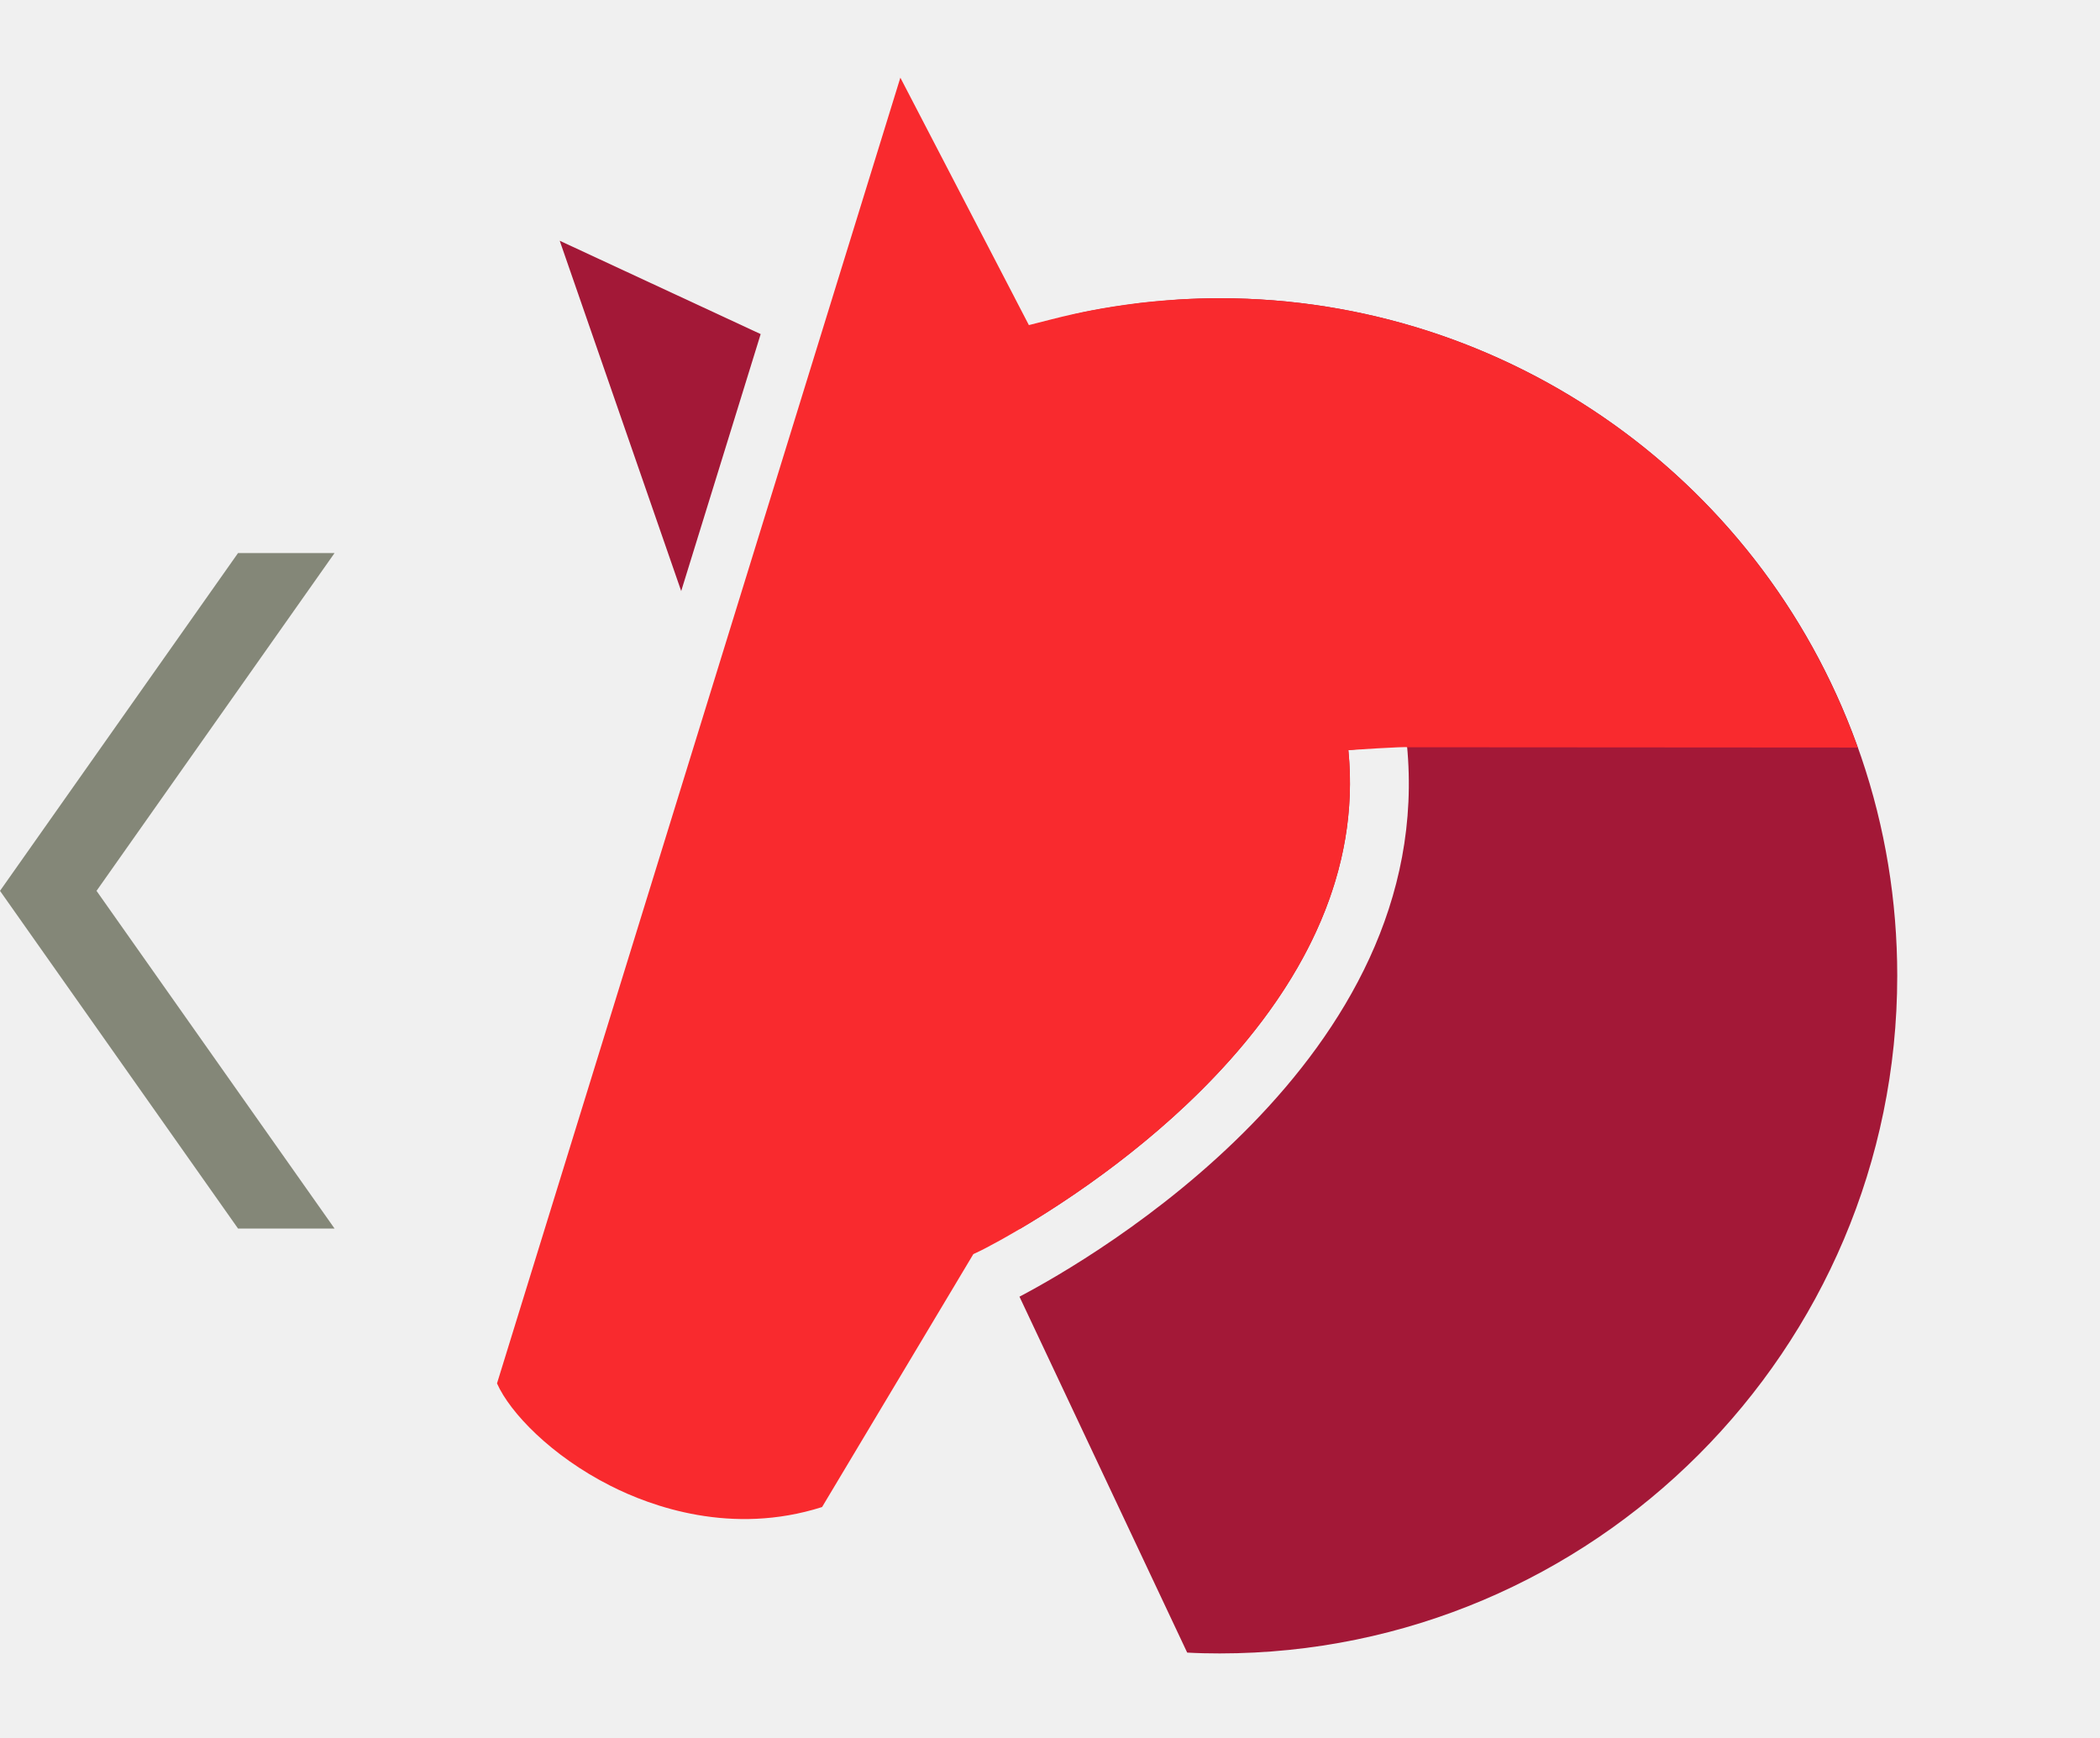
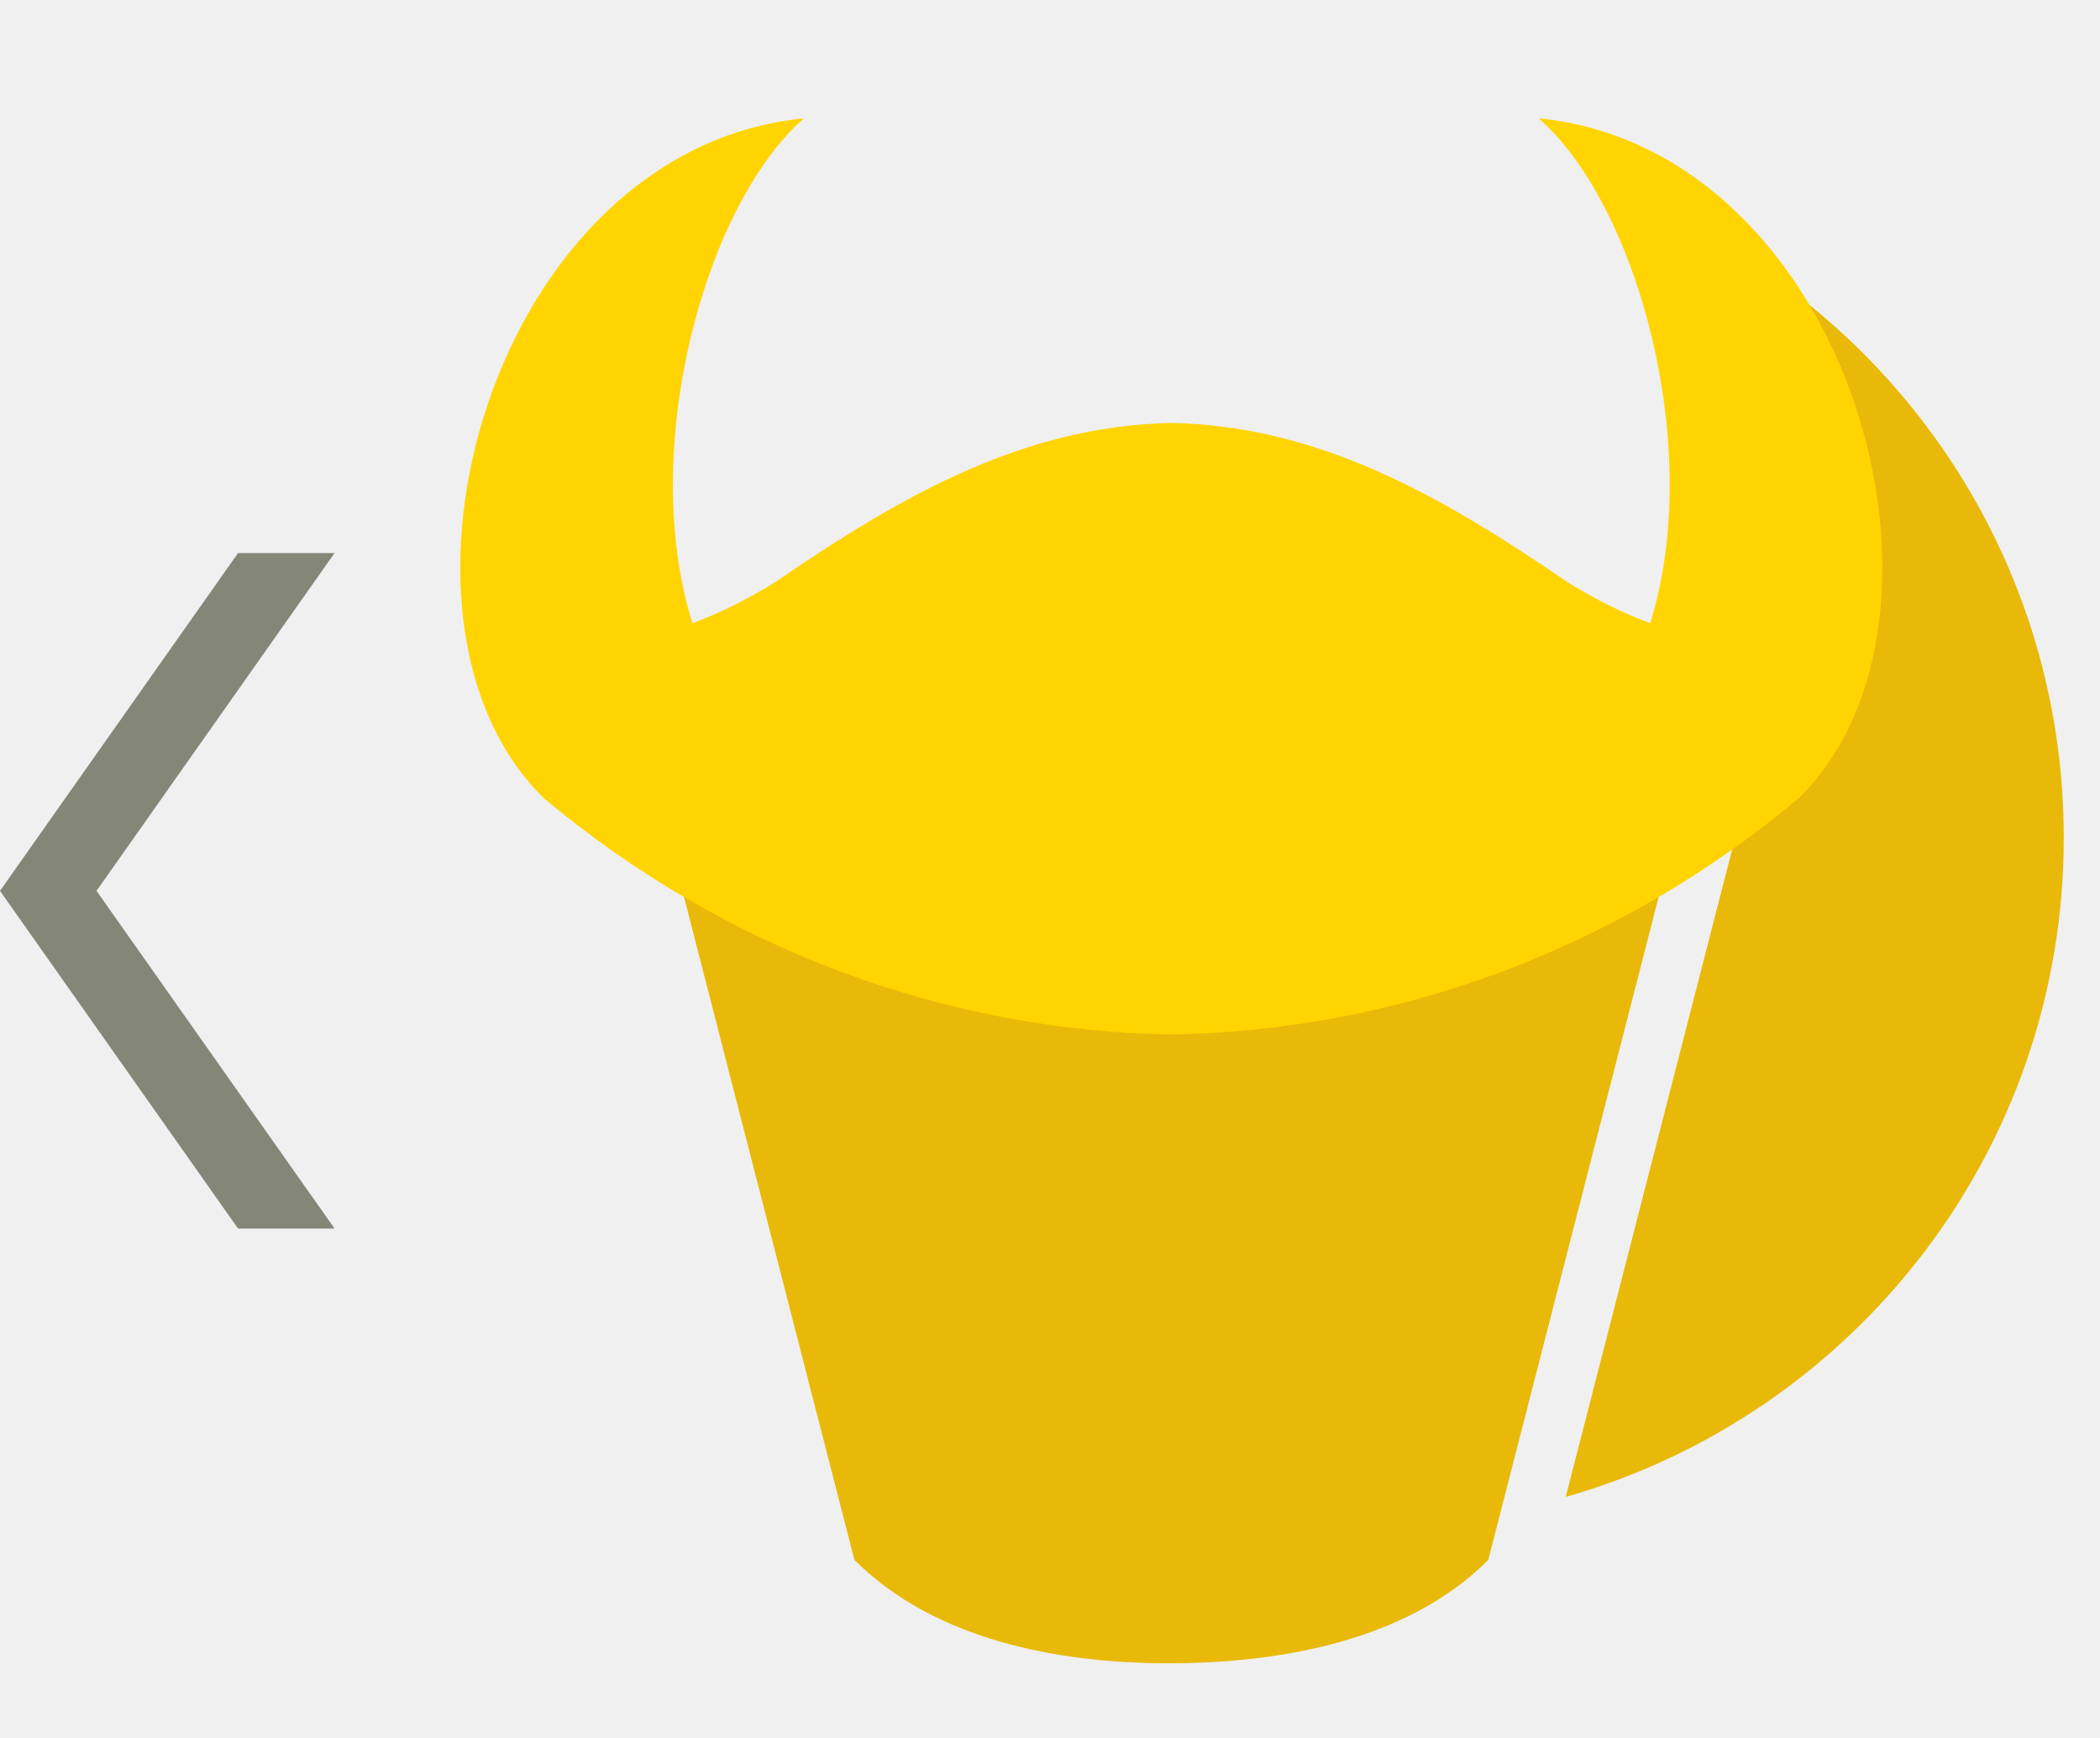
<svg xmlns="http://www.w3.org/2000/svg" version="1.1" id="Layer_1" x="0px" y="0px" width="58px" height="48px" viewBox="0 0 58 48" enable-background="new 0 0 58 48" xml:space="preserve">
  <polygon fill="#848778" points="9.24,33.93 2.666,24.604 9.24,15.275 6.574,15.275 0,24.604 6.574,33.93 " />
-   <g opacity="0.72">
-     <g opacity="0.26">
- 	</g>
-   </g>
  <g>
-     <polygon fill="#A31837" points="18.814,16.324 15.459,6.649 21.009,9.227  " />
    <g>
-       <path fill="none" d="M24.867,2.144l-11.14,36.063c0.358,0.811,1.505,2.004,3.131,2.827c1.125,0.571,3.349,1.384,5.847,0.588    l3.738-6.249l1.576-27.166L24.867,2.144z" />
-       <path fill="#A31837" d="M33.689,8.237c-0.371,0-0.74,0.013-1.109,0.034c-0.12,0.008-0.239,0.021-0.357,0.029    c-0.25,0.021-0.498,0.041-0.748,0.071c-0.139,0.017-0.277,0.038-0.416,0.057c-0.229,0.032-0.455,0.066-0.681,0.107    c-0.146,0.025-0.289,0.054-0.433,0.083c-0.109,0.022-0.219,0.049-0.328,0.073L28.152,33.95c2.725-1.604,9.756-6.443,9.088-13.234    l1.617-0.158c0.854,8.691-8.709,14.208-10.7,15.254l4.632,9.83c0.298,0.017,0.6,0.023,0.898,0.023    c10.318,0,18.713-8.396,18.713-18.715c0-2.071-0.334-4.104-0.996-6.045C48.82,13.328,41.701,8.237,33.689,8.237z" />
-       <path fill="#FFFFFF" d="M31.059,8.428c0.139-0.019,0.277-0.041,0.416-0.057C31.336,8.387,31.197,8.409,31.059,8.428z" />
-       <path fill="#FFFFFF" d="M29.042,8.818l-0.625,0.159l-0.399-0.77l-1.576,27.166l0.44-0.736l0.218-0.104    c0.021-0.011,0.42-0.211,1.052-0.582l1.465-25.259C29.425,8.733,29.232,8.769,29.042,8.818z" />
-       <path fill="#FFFFFF" d="M32.223,8.3c0.119-0.008,0.238-0.021,0.357-0.029C32.461,8.279,32.342,8.291,32.223,8.3z" />
-       <path fill="#FFFFFF" d="M29.945,8.617c0.145-0.029,0.287-0.058,0.433-0.083C30.232,8.56,30.089,8.588,29.945,8.617z" />
+       <path fill="#E8B909" d="M49.178,18.26l-5.934,23.081c7.938-2.25,13.755-9.545,13.755-18.203c0-6.987-3.785-13.088-9.416-16.367" />
    </g>
-     <path fill="#F92A2E" d="M33.689,8.237c-1.573,0-3.137,0.196-4.647,0.582l-0.625,0.159l-3.55-6.833l-11.14,36.062   c0.358,0.811,1.505,2.004,3.131,2.827c1.125,0.571,3.349,1.384,5.847,0.588l4.178-6.985l0.218-0.104   c0.11-0.054,10.961-5.453,10.14-13.816c0,0,1.618-0.105,1.62-0.079l12.447,0.008C48.652,13.211,41.607,8.237,33.689,8.237z" />
+     <g>
+       <path fill="none" stroke="#E8B909" stroke-miterlimit="10" d="M40.974,43.083" />
+       <path fill="#E8B909" d="M16.994,17.386l6.604,25.697c2.233,2.233,5.688,2.849,8.625,2.854c2.984,0.006,6.59-0.562,8.881-2.854    l6.604-25.697H16.994z" />
+     </g>
+     <g>
+       <path fill="#FFD400" d="M32.354,28.575v-0.004c6.129-0.098,12.268-2.291,17.312-6.514c5.059-4.909,1.484-17.922-7.167-18.789    c2.751,2.417,4.577,9.162,3.077,13.944v0.001c-0.71-0.262-1.46-0.629-2.265-1.121c-3.534-2.425-6.882-4.323-10.96-4.412v-0.006    v0.006c-4.079,0.089-7.428,1.987-10.961,4.412c-0.804,0.492-1.556,0.859-2.266,1.121v-0.001c-1.5-4.782,0.326-11.526,3.078-13.944    c-8.651,0.867-12.227,13.879-7.168,18.789c5.047,4.223,11.186,6.416,17.314,6.514v0.004" />
+     </g>
  </g>
</svg>
